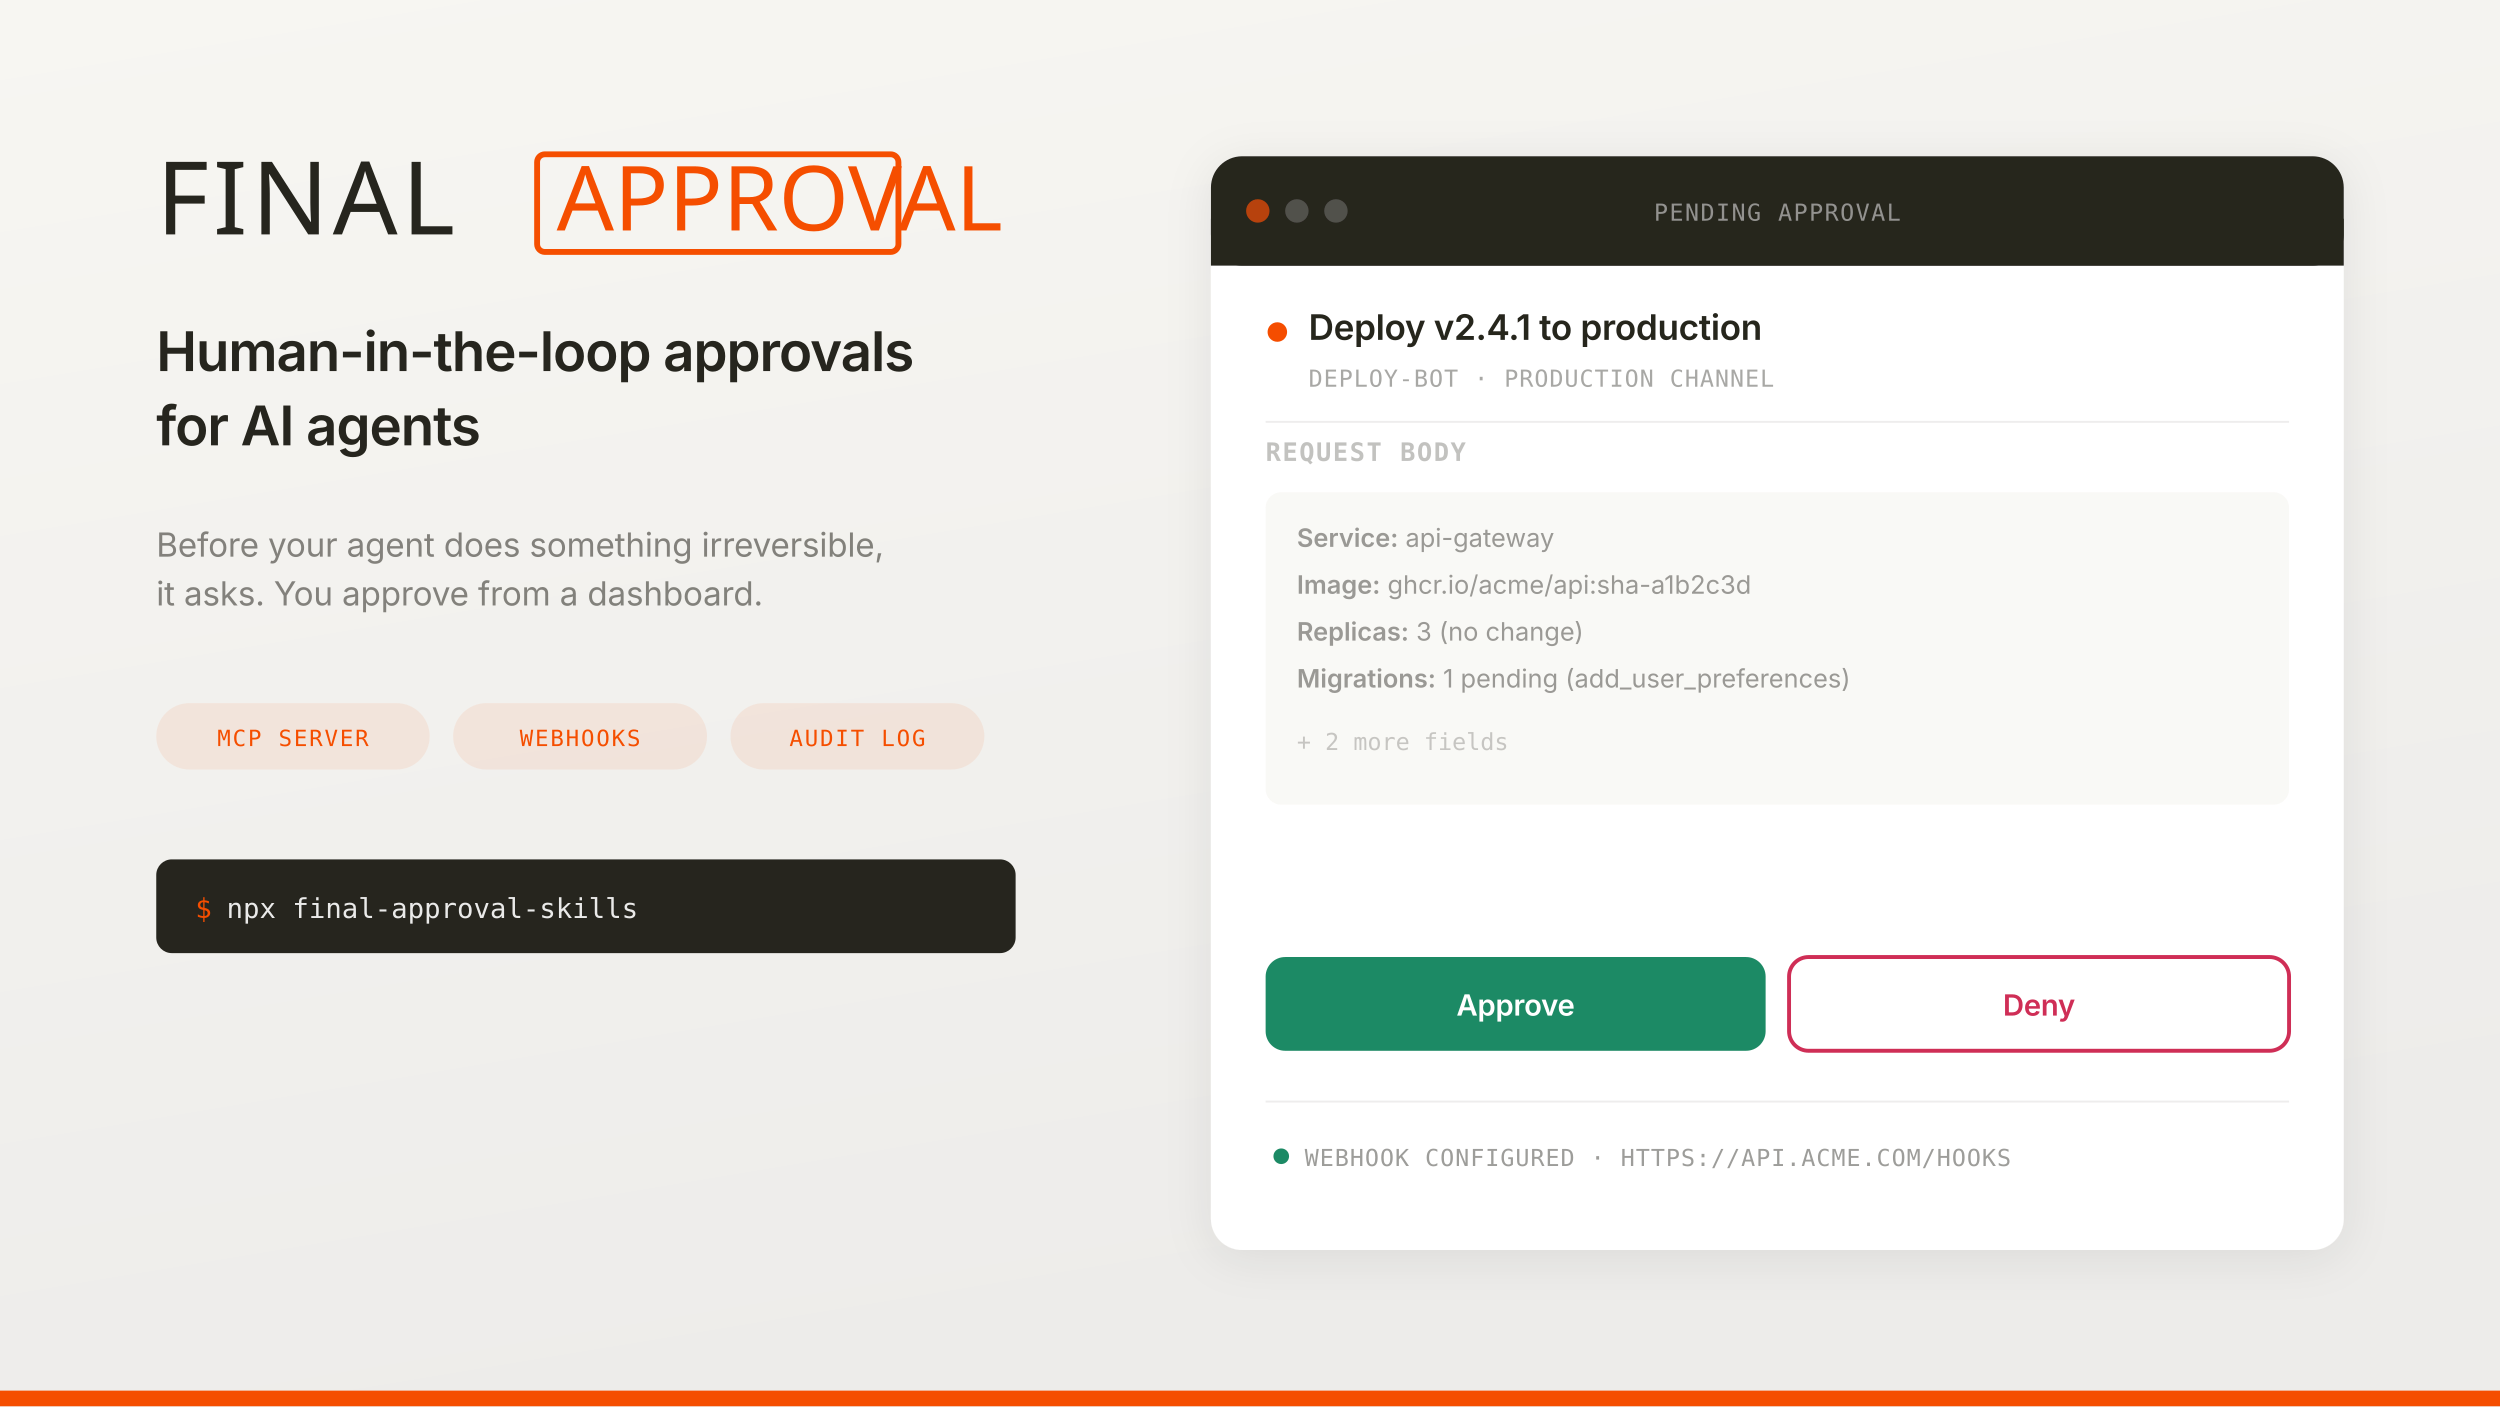
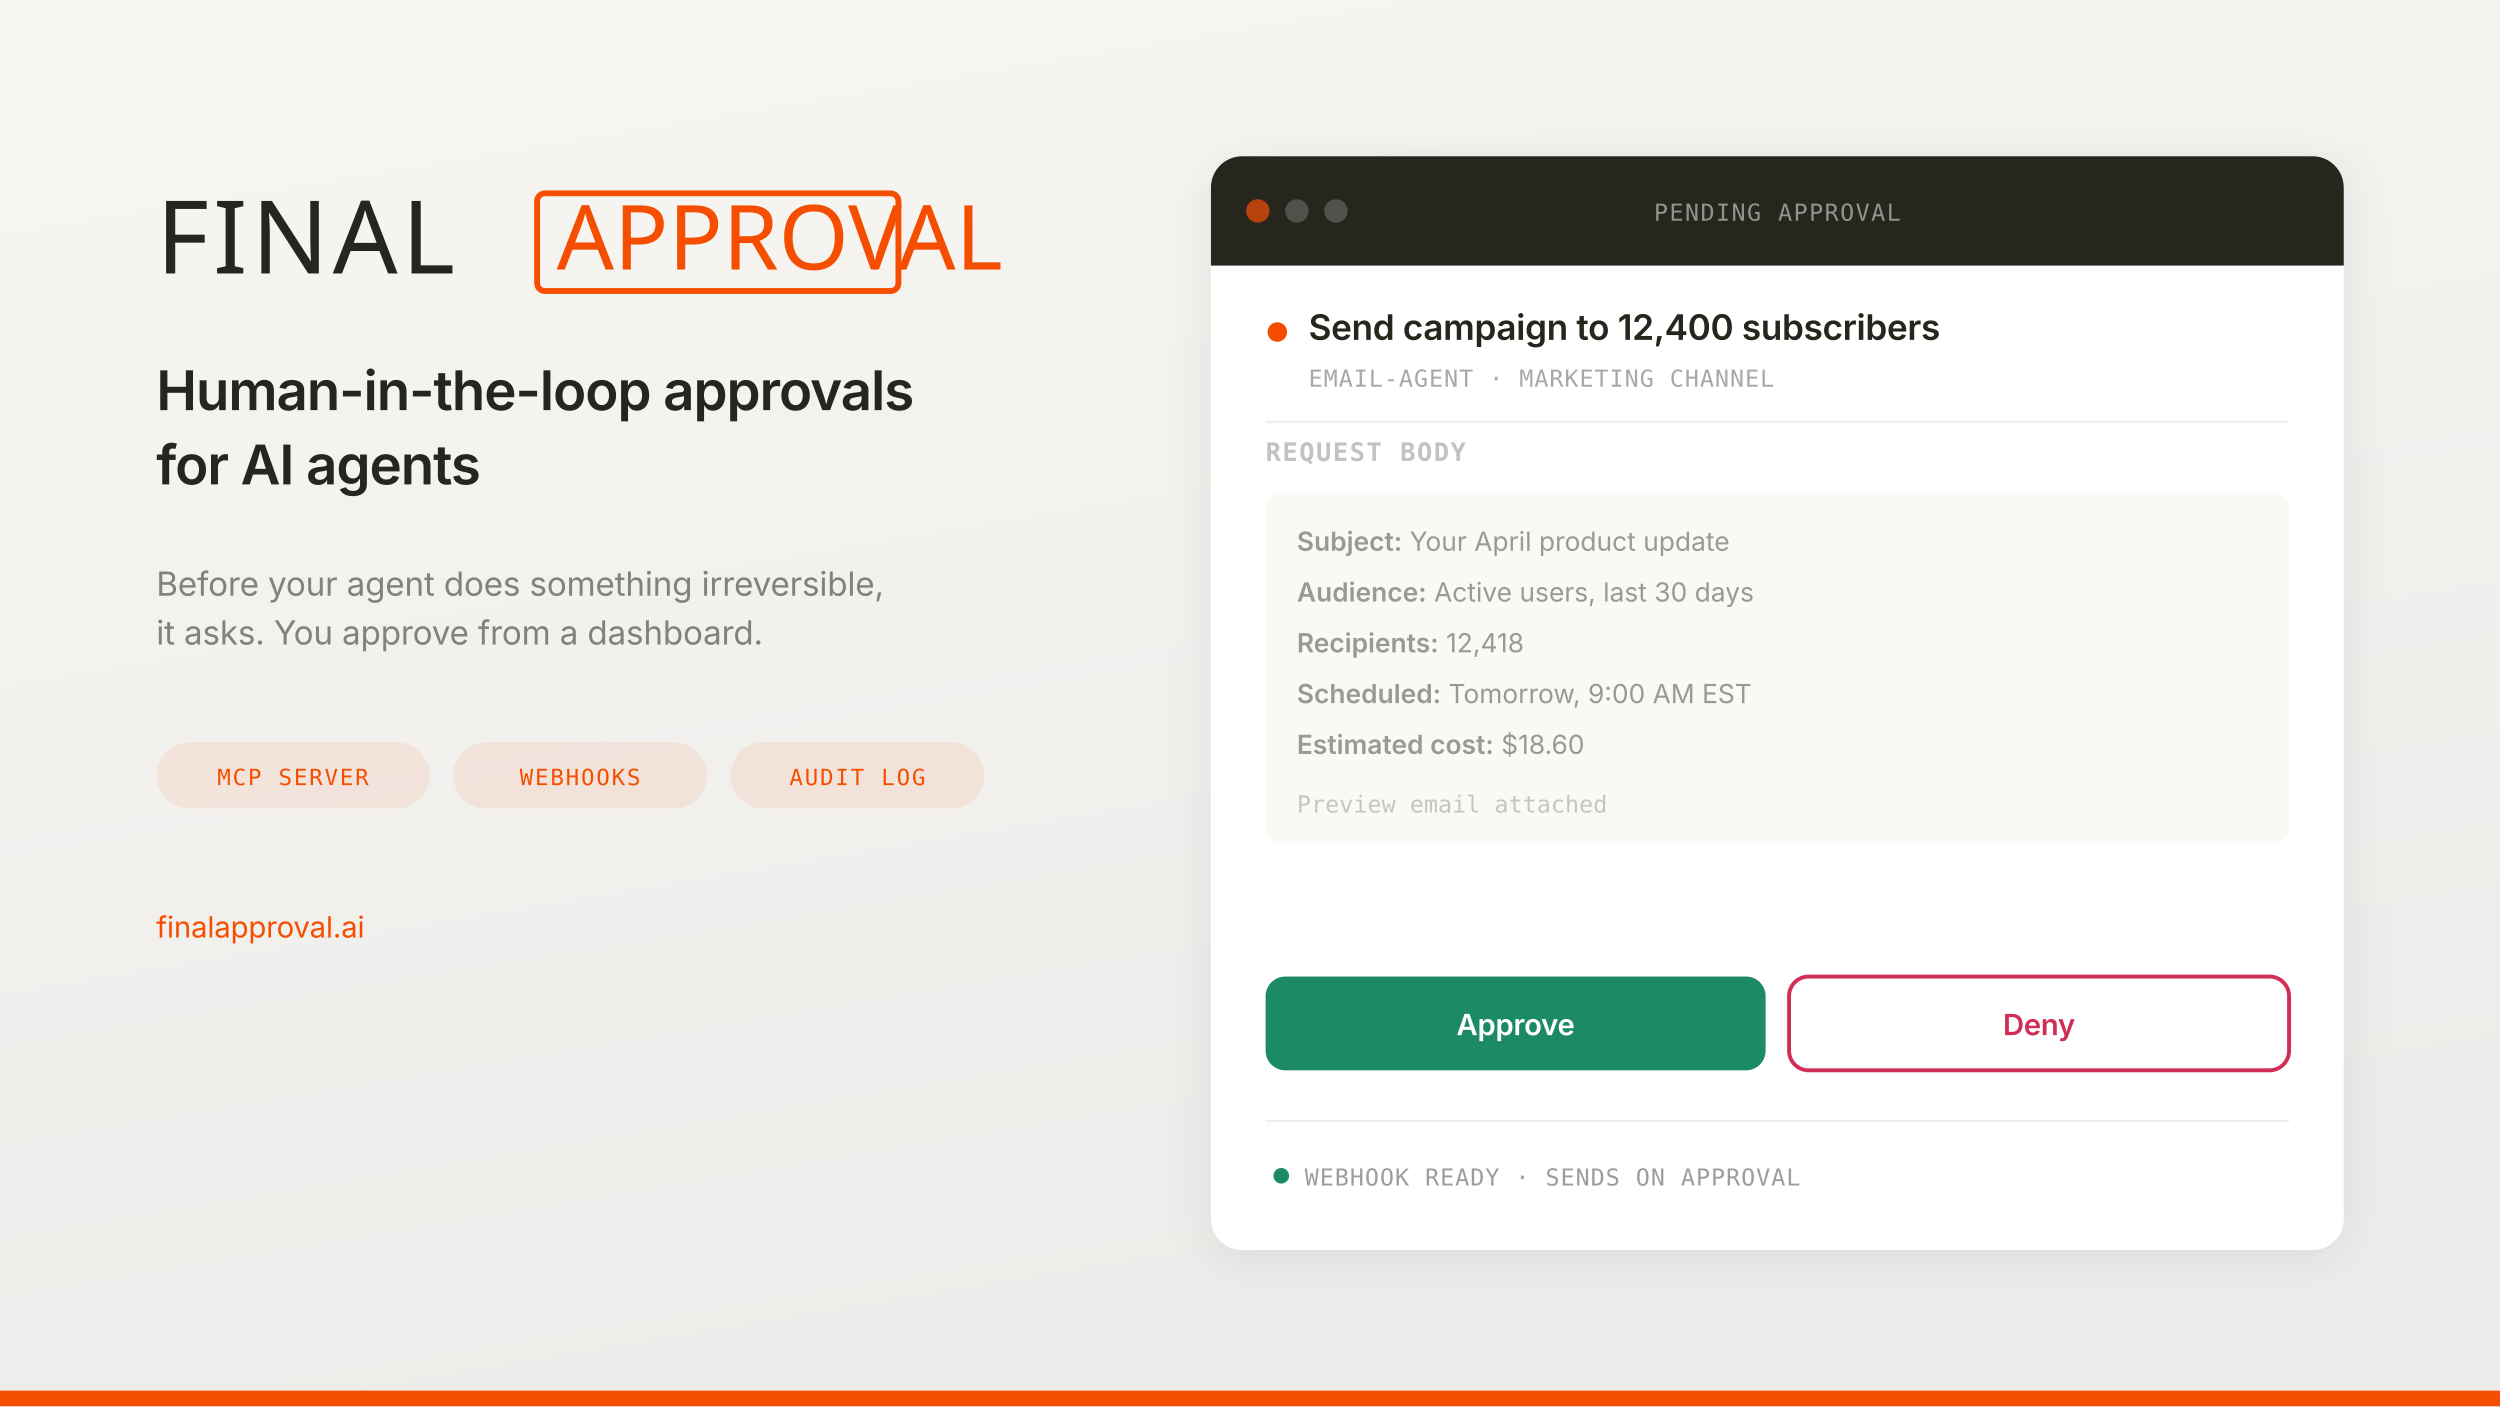
<svg xmlns="http://www.w3.org/2000/svg" viewBox="0 0 1280 720" width="1280" height="720">
  <defs>
    <linearGradient id="bg" x1="0" y1="0" x2="0.3" y2="1">
      <stop offset="0%" stop-color="#f7f6f2" />
      <stop offset="100%" stop-color="#edecea" />
    </linearGradient>
-     <linearGradient id="card-shadow" x1="0" y1="0" x2="0" y2="1">
-       <stop offset="0%" stop-color="#000000" stop-opacity="0.04" />
-       <stop offset="100%" stop-color="#000000" stop-opacity="0.08" />
-     </linearGradient>
    <filter id="shadow" x="-4%" y="-4%" width="108%" height="116%">
      <feDropShadow dx="0" dy="4" stdDeviation="12" flood-color="#000000" flood-opacity="0.08" />
    </filter>
-     <filter id="shadow-sm" x="-2%" y="-2%" width="104%" height="108%">
-       <feDropShadow dx="0" dy="2" stdDeviation="6" flood-color="#000000" flood-opacity="0.06" />
-     </filter>
+     <clipPath id="card-clip">
+       <rect x="0" y="0" width="580" height="560" rx="16" />
+     </clipPath>
  </defs>
  <rect width="1280" height="720" fill="url(#bg)" />
-   <g transform="translate(80, 120)">
+   <g transform="translate(80, 140)">
    <text font-family="'Bebas Neue', Impact, 'Arial Narrow Bold', sans-serif" font-size="52" fill="#26251e" letter-spacing="0.04em">
      FINAL</text>
    <g transform="translate(195, -6)">
      <rect x="0" y="-35" width="185" height="50" rx="4" fill="none" stroke="#f54e00" stroke-width="3" />
      <text font-family="'Anton', Impact, sans-serif" font-size="46" fill="#f54e00" y="4" x="10" letter-spacing="0">APPROVAL</text>
    </g>
    <text y="70" font-family="'Inter', 'Geist', system-ui, sans-serif" font-size="28" font-weight="600" fill="#26251e" letter-spacing="-0.02em">
      Human-in-the-loop approvals</text>
    <text y="108" font-family="'Inter', 'Geist', system-ui, sans-serif" font-size="28" font-weight="600" fill="#26251e" letter-spacing="-0.02em">
      for AI agents</text>
    <text y="165" font-family="'Inter', 'Geist', system-ui, sans-serif" font-size="17" fill="#26251e" opacity="0.55" letter-spacing="-0.005em">
      Before your agent does something irreversible,</text>
    <text y="190" font-family="'Inter', 'Geist', system-ui, sans-serif" font-size="17" fill="#26251e" opacity="0.55" letter-spacing="-0.005em">
      it asks. You approve from a dashboard.</text>
    <g transform="translate(0, 240)">
      <rect x="0" y="0" width="140" height="34" rx="17" fill="#f54e00" opacity="0.08" />
-       <text x="70" y="22" text-anchor="middle" font-family="'Geist Mono', 'SF Mono', monospace" font-size="11.5" fill="#f54e00" letter-spacing="0.08em" text-transform="uppercase">MCP SERVER</text>
+       <text x="70" y="22" text-anchor="middle" font-family="'Geist Mono', 'SF Mono', monospace" font-size="11.5" fill="#f54e00" letter-spacing="0.08em">MCP SERVER</text>
      <rect x="152" y="0" width="130" height="34" rx="17" fill="#f54e00" opacity="0.08" />
-       <text x="217" y="22" text-anchor="middle" font-family="'Geist Mono', 'SF Mono', monospace" font-size="11.5" fill="#f54e00" letter-spacing="0.08em" text-transform="uppercase">WEBHOOKS</text>
+       <text x="217" y="22" text-anchor="middle" font-family="'Geist Mono', 'SF Mono', monospace" font-size="11.5" fill="#f54e00" letter-spacing="0.08em">WEBHOOKS</text>
      <rect x="294" y="0" width="130" height="34" rx="17" fill="#f54e00" opacity="0.08" />
-       <text x="359" y="22" text-anchor="middle" font-family="'Geist Mono', 'SF Mono', monospace" font-size="11.5" fill="#f54e00" letter-spacing="0.08em" text-transform="uppercase">AUDIT LOG</text>
+       <text x="359" y="22" text-anchor="middle" font-family="'Geist Mono', 'SF Mono', monospace" font-size="11.5" fill="#f54e00" letter-spacing="0.08em">AUDIT LOG</text>
    </g>
-     <g transform="translate(0, 320)">
-       <rect x="0" y="0" width="440" height="48" rx="8" fill="#26251e" />
-       <text x="20" y="30" font-family="'Geist Mono', 'SF Mono', monospace" font-size="14" fill="#f54e00">$</text>
-       <text x="36" y="30" font-family="'Geist Mono', 'SF Mono', monospace" font-size="14" fill="#ffffff" opacity="0.9">npx final-approval-skills</text>
-     </g>
+     <text y="340" font-family="'Inter', 'Geist', system-ui, sans-serif" font-size="15" fill="#f54e00" letter-spacing="-0.005em">
+       finalapproval.ai</text>
  </g>
  <g transform="translate(620, 80)" filter="url(#shadow)">
    <rect x="0" y="0" width="580" height="560" rx="16" fill="#ffffff" />
-     <rect x="0" y="0" width="580" height="56" rx="16" fill="#26251e" />
-     <rect x="0" y="32" width="580" height="24" fill="#26251e" />
-     <circle cx="24" cy="28" r="6" fill="#f54e00" opacity="0.7" />
-     <circle cx="44" cy="28" r="6" fill="#ffffff" opacity="0.2" />
-     <circle cx="64" cy="28" r="6" fill="#ffffff" opacity="0.2" />
-     <text x="290" y="33" text-anchor="middle" font-family="'Geist Mono', 'SF Mono', monospace" font-size="12" fill="#ffffff" opacity="0.5" letter-spacing="0.06em">PENDING APPROVAL</text>
-     <g transform="translate(28, 80)">
-       <circle cx="6" cy="10" r="5" fill="#f54e00" />
-       <text x="22" y="14" font-family="'Inter', 'Geist', system-ui, sans-serif" font-size="18" font-weight="600" fill="#26251e" letter-spacing="-0.01em">
-         Deploy v2.4.1 to production</text>
-       <text x="22" y="38" font-family="'Geist Mono', 'SF Mono', monospace" font-size="12" fill="#26251e" opacity="0.4" letter-spacing="0.04em">
-         DEPLOY-BOT  ·  PRODUCTION CHANNEL</text>
-     </g>
-     <line x1="28" y1="136" x2="552" y2="136" stroke="#26251e" stroke-opacity="0.08" />
-     <g transform="translate(28, 156)" font-family="'Inter', 'Geist', system-ui, sans-serif" font-size="14" fill="#26251e" opacity="0.7">
-       <text y="0" font-weight="600" font-size="13" fill="#26251e" opacity="0.4" font-family="'Geist Mono', 'SF Mono', monospace" letter-spacing="0.06em">REQUEST BODY</text>
-       <rect x="0" y="16" width="524" height="160" rx="8" fill="#f7f6f2" />
-       <text x="16" y="44" font-size="13" fill="#26251e" opacity="0.65">
-         <tspan font-weight="600" fill="#26251e" opacity="0.85">Service:</tspan> api-gateway</text>
-       <text x="16" y="68" font-size="13" fill="#26251e" opacity="0.65">
-         <tspan font-weight="600" fill="#26251e" opacity="0.85">Image:</tspan> ghcr.io/acme/api:sha-a1b2c3d</text>
-       <text x="16" y="92" font-size="13" fill="#26251e" opacity="0.65">
-         <tspan font-weight="600" fill="#26251e" opacity="0.85">Replicas:</tspan> 3 (no change)</text>
-       <text x="16" y="116" font-size="13" fill="#26251e" opacity="0.65">
-         <tspan font-weight="600" fill="#26251e" opacity="0.85">Migrations:</tspan> 1 pending (add_user_preferences)</text>
-       <text x="16" y="148" font-size="12" fill="#26251e" opacity="0.35" font-family="'Geist Mono', 'SF Mono', monospace">
-         + 2 more fields</text>
-     </g>
-     <g transform="translate(28, 410)">
-       <rect x="0" y="0" width="256" height="48" rx="10" fill="#1f8a65" />
-       <text x="128" y="30" text-anchor="middle" font-family="'Inter', 'Geist', system-ui, sans-serif" font-size="15" font-weight="600" fill="#ffffff" letter-spacing="-0.01em">Approve</text>
-       <rect x="268" y="0" width="256" height="48" rx="10" fill="none" stroke="#cf2d56" stroke-width="2" />
-       <text x="396" y="30" text-anchor="middle" font-family="'Inter', 'Geist', system-ui, sans-serif" font-size="15" font-weight="600" fill="#cf2d56" letter-spacing="-0.01em">Deny</text>
-     </g>
-     <g transform="translate(28, 484)">
-       <line x1="0" y1="0" x2="524" y2="0" stroke="#26251e" stroke-opacity="0.08" />
-       <circle cx="8" cy="28" r="4" fill="#1f8a65" />
-       <text x="20" y="33" font-family="'Geist Mono', 'SF Mono', monospace" font-size="12" fill="#26251e" opacity="0.45" letter-spacing="0.04em">
-         WEBHOOK CONFIGURED  ·  HTTPS://API.ACME.COM/HOOKS</text>
+     <g clip-path="url(#card-clip)">
+       <rect x="0" y="0" width="580" height="56" fill="#26251e" />
+       <circle cx="24" cy="28" r="6" fill="#f54e00" opacity="0.7" />
+       <circle cx="44" cy="28" r="6" fill="#ffffff" opacity="0.2" />
+       <circle cx="64" cy="28" r="6" fill="#ffffff" opacity="0.2" />
+       <text x="290" y="33" text-anchor="middle" font-family="'Geist Mono', 'SF Mono', monospace" font-size="12" fill="#ffffff" opacity="0.5" letter-spacing="0.06em">PENDING APPROVAL</text>
+       <g transform="translate(28, 80)">
+         <circle cx="6" cy="10" r="5" fill="#f54e00" />
+         <text x="22" y="14" font-family="'Inter', 'Geist', system-ui, sans-serif" font-size="18" font-weight="600" fill="#26251e" letter-spacing="-0.01em">
+           Send campaign to 12,400 subscribers</text>
+         <text x="22" y="38" font-family="'Geist Mono', 'SF Mono', monospace" font-size="12" fill="#26251e" opacity="0.4" letter-spacing="0.04em">
+           EMAIL-AGENT  ·  MARKETING CHANNEL</text>
+       </g>
+       <line x1="28" y1="136" x2="552" y2="136" stroke="#26251e" stroke-opacity="0.08" />
+       <g transform="translate(28, 156)" font-family="'Inter', 'Geist', system-ui, sans-serif" font-size="14" fill="#26251e" opacity="0.7">
+         <text y="0" font-weight="600" font-size="13" fill="#26251e" opacity="0.4" font-family="'Geist Mono', 'SF Mono', monospace" letter-spacing="0.06em">REQUEST BODY</text>
+         <rect x="0" y="16" width="524" height="180" rx="8" fill="#f7f6f2" />
+         <text x="16" y="46" font-size="13.5" fill="#26251e" opacity="0.65">
+           <tspan font-weight="600" fill="#26251e" opacity="0.85">Subject:</tspan> Your April product update</text>
+         <text x="16" y="72" font-size="13.5" fill="#26251e" opacity="0.65">
+           <tspan font-weight="600" fill="#26251e" opacity="0.85">Audience:</tspan> Active users, last 30 days</text>
+         <text x="16" y="98" font-size="13.5" fill="#26251e" opacity="0.65">
+           <tspan font-weight="600" fill="#26251e" opacity="0.85">Recipients:</tspan> 12,418</text>
+         <text x="16" y="124" font-size="13.5" fill="#26251e" opacity="0.65">
+           <tspan font-weight="600" fill="#26251e" opacity="0.85">Scheduled:</tspan> Tomorrow, 9:00 AM EST</text>
+         <text x="16" y="150" font-size="13.5" fill="#26251e" opacity="0.65">
+           <tspan font-weight="600" fill="#26251e" opacity="0.85">Estimated cost:</tspan> $18.60</text>
+         <text x="16" y="180" font-size="12" fill="#26251e" opacity="0.35" font-family="'Geist Mono', 'SF Mono', monospace">
+           Preview email attached</text>
+       </g>
+       <g transform="translate(28, 420)">
+         <rect x="0" y="0" width="256" height="48" rx="10" fill="#1f8a65" />
+         <text x="128" y="30" text-anchor="middle" font-family="'Inter', 'Geist', system-ui, sans-serif" font-size="15" font-weight="600" fill="#ffffff" letter-spacing="-0.01em">Approve</text>
+         <rect x="268" y="0" width="256" height="48" rx="10" fill="none" stroke="#cf2d56" stroke-width="2" />
+         <text x="396" y="30" text-anchor="middle" font-family="'Inter', 'Geist', system-ui, sans-serif" font-size="15" font-weight="600" fill="#cf2d56" letter-spacing="-0.01em">Deny</text>
+       </g>
+       <g transform="translate(28, 494)">
+         <line x1="0" y1="0" x2="524" y2="0" stroke="#26251e" stroke-opacity="0.08" />
+         <circle cx="8" cy="28" r="4" fill="#1f8a65" />
+         <text x="20" y="33" font-family="'Geist Mono', 'SF Mono', monospace" font-size="12" fill="#26251e" opacity="0.45" letter-spacing="0.04em">
+           WEBHOOK READY  ·  SENDS ON APPROVAL</text>
+       </g>
    </g>
  </g>
  <rect x="0" y="712" width="1280" height="8" fill="#f54e00" />
</svg>
